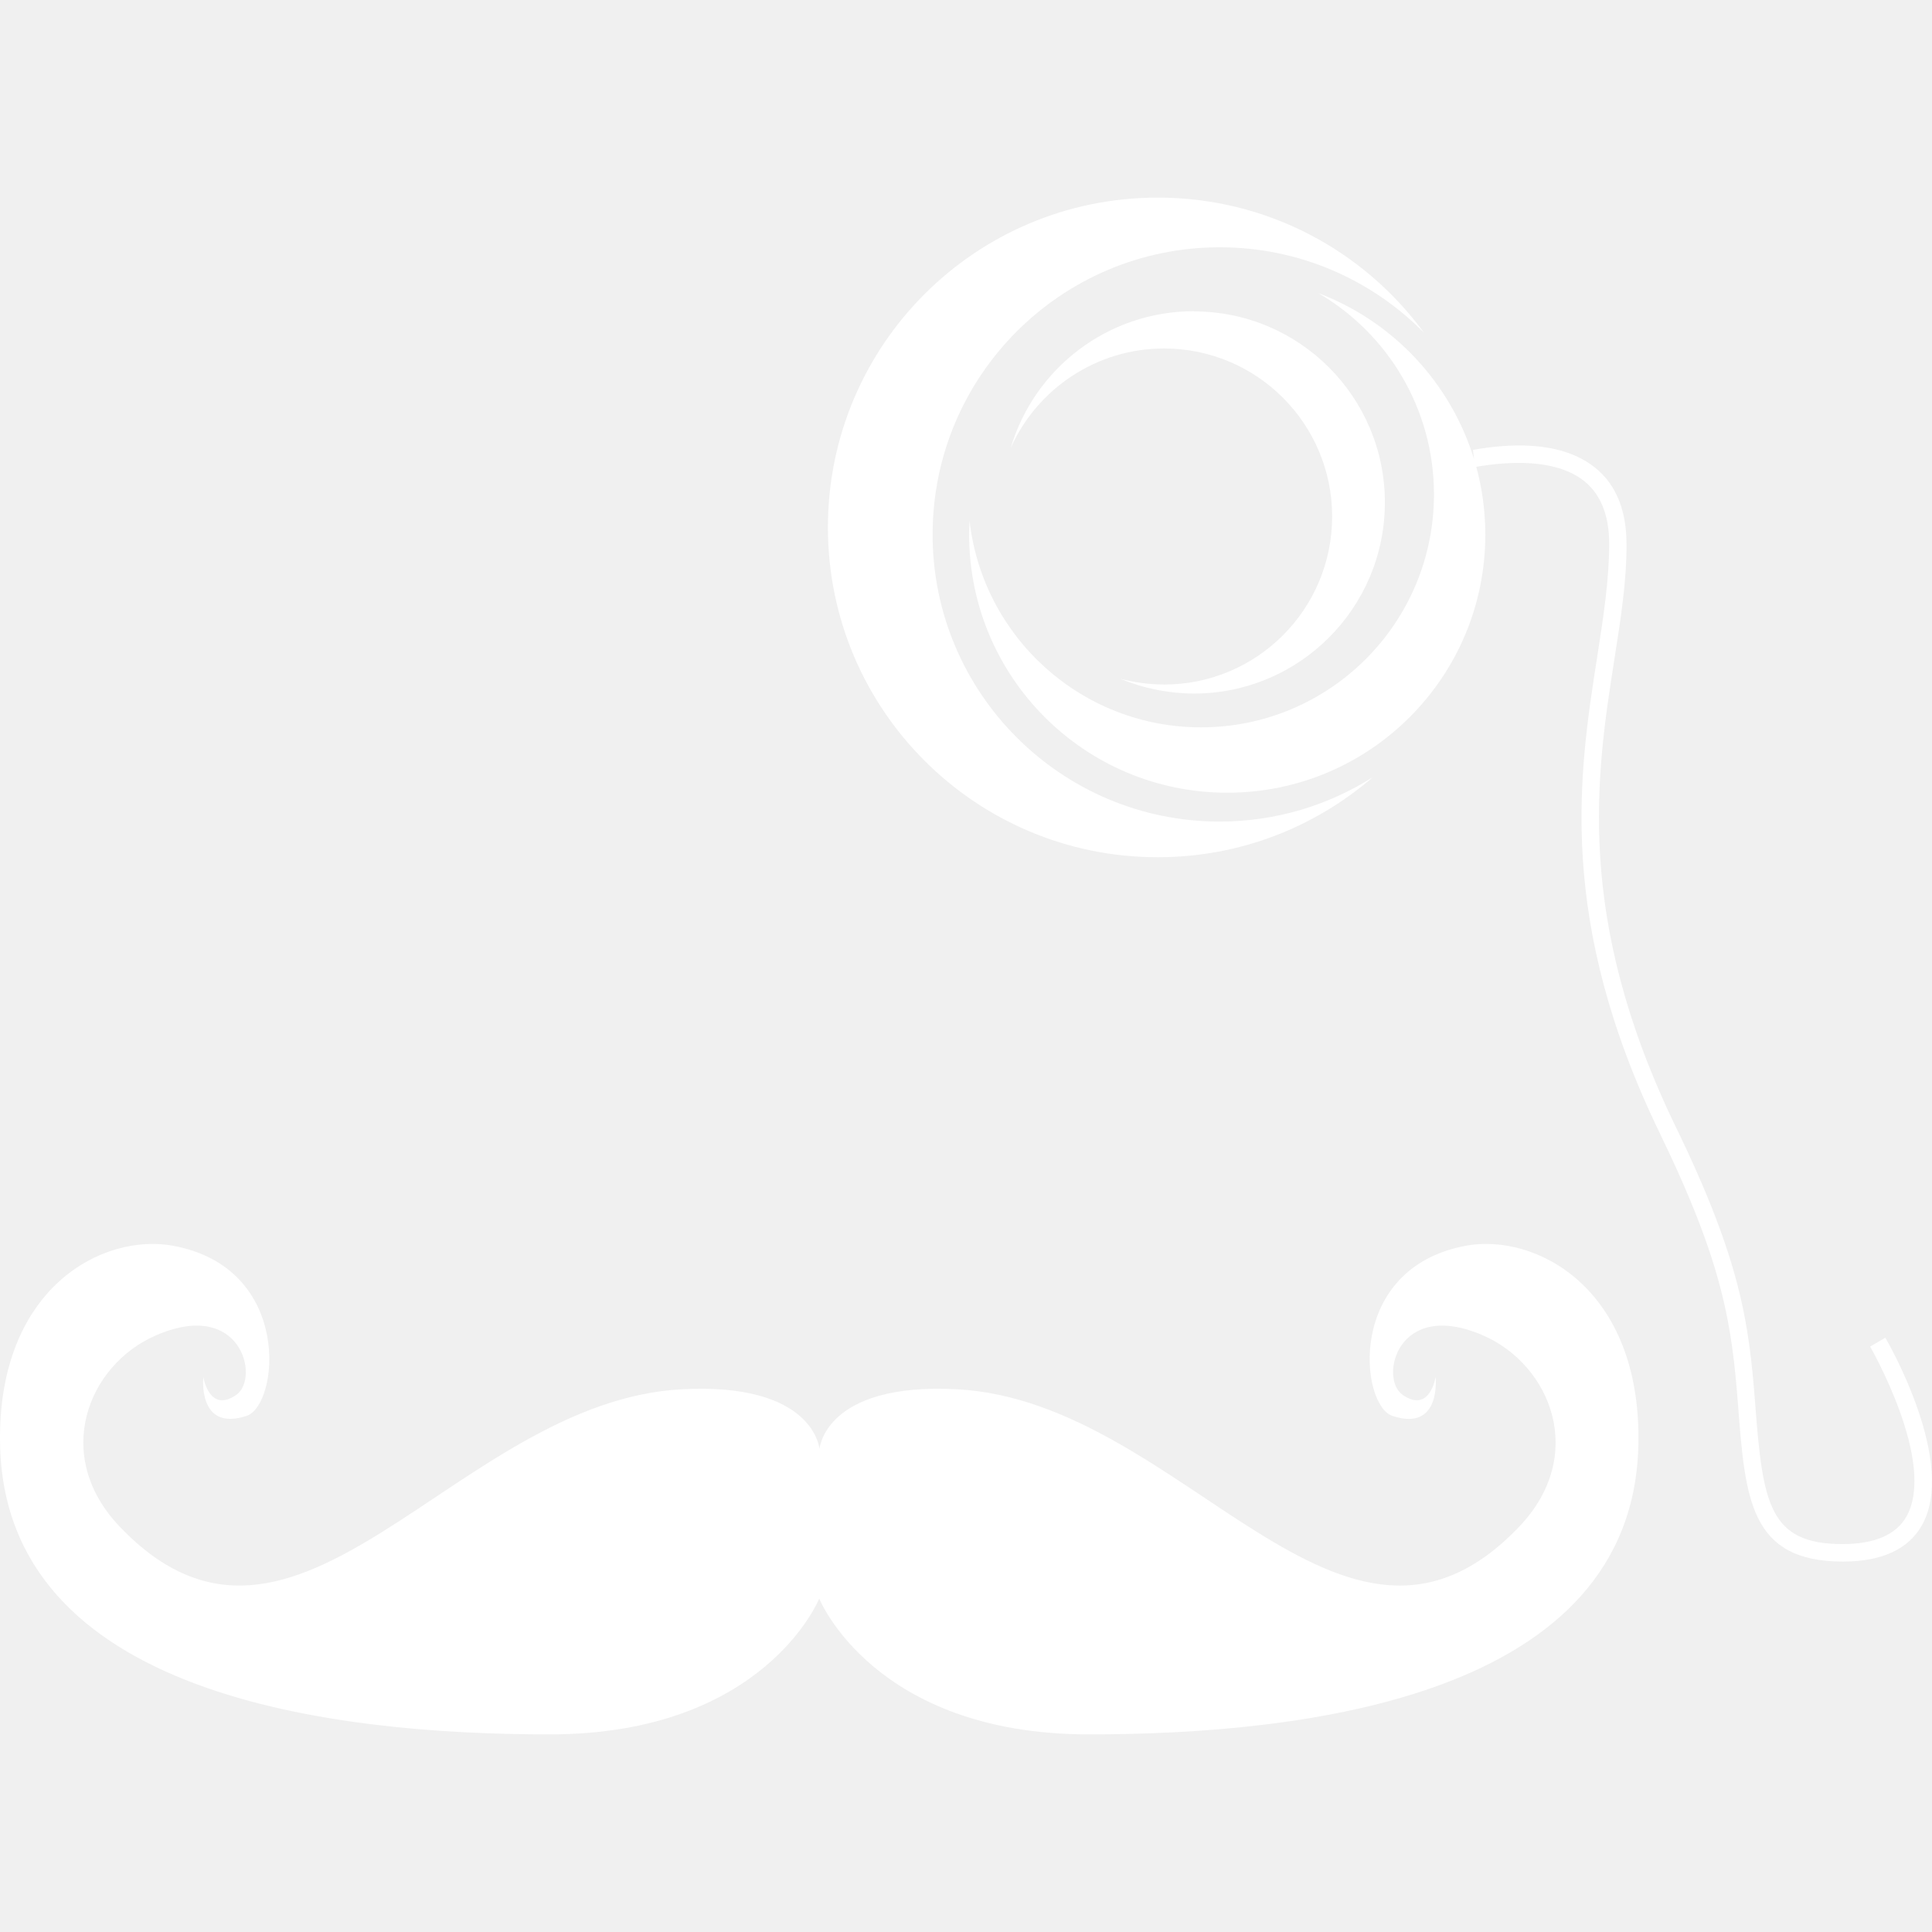
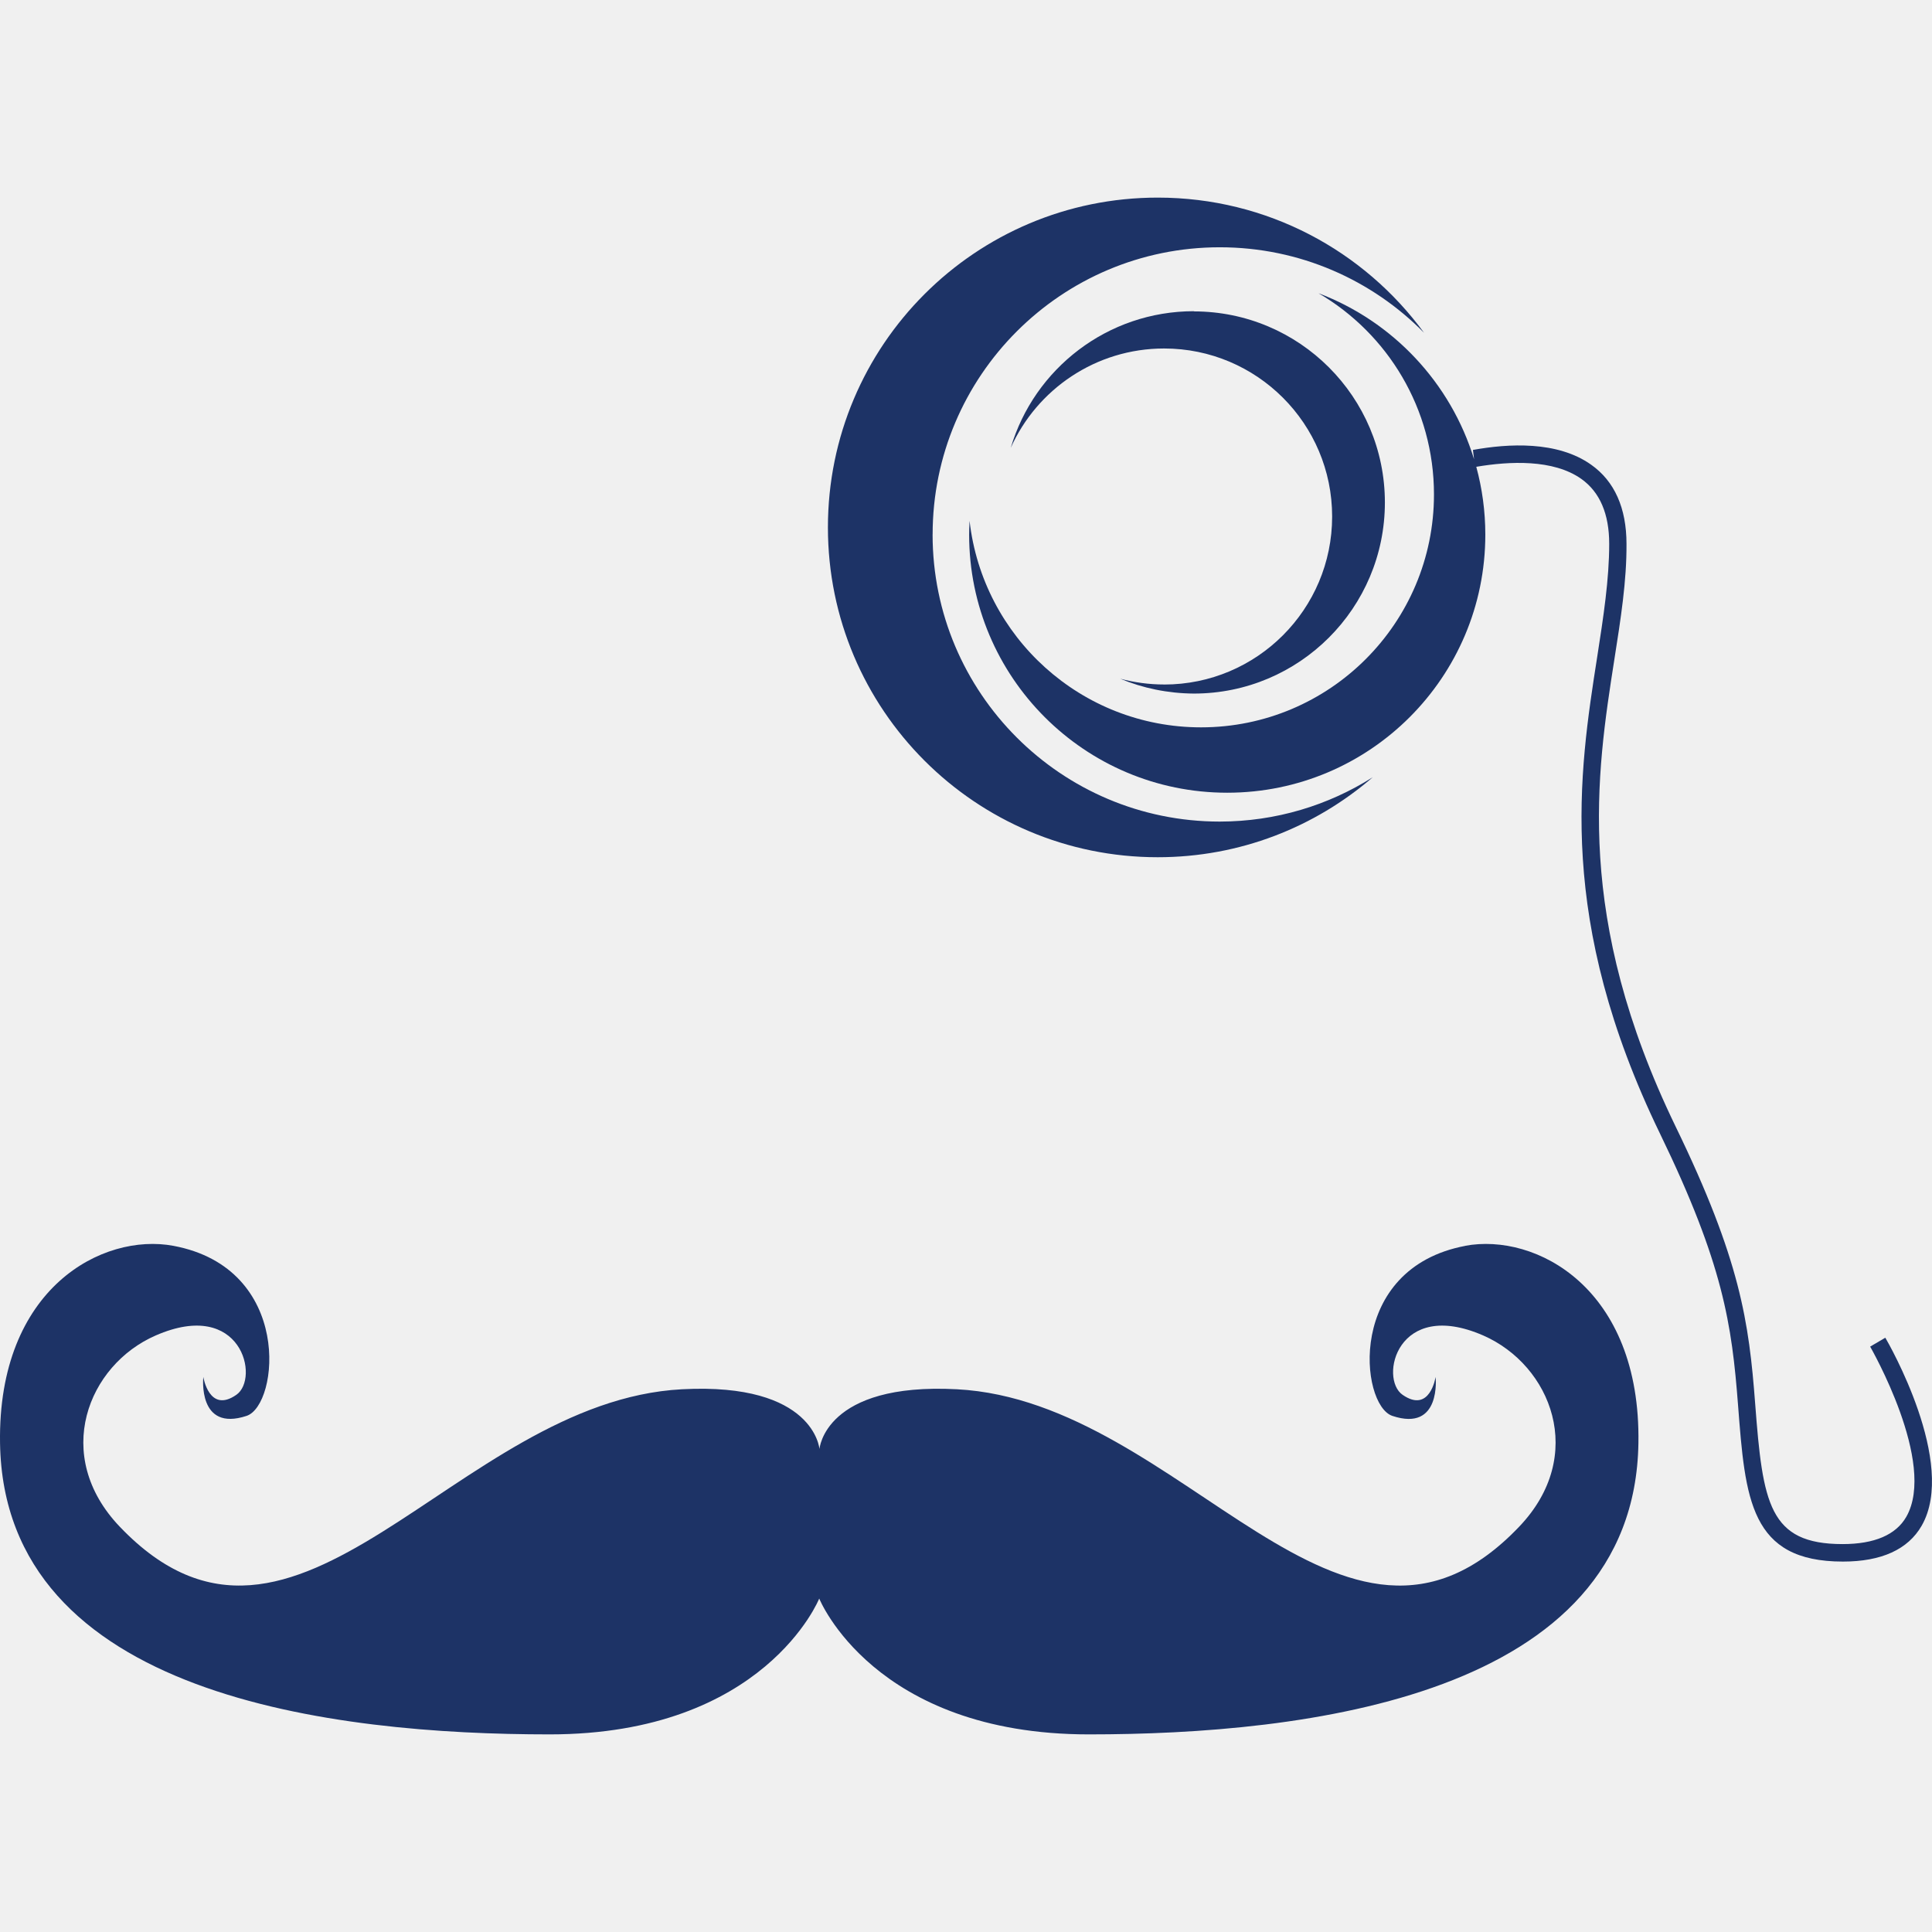
- <svg xmlns="http://www.w3.org/2000/svg" width="250" height="250" viewBox="0 0 250 250" fill="none">
-   <g clip-path="url(#clip0_723_5236)">
-     <path d="M189.634 161.209C174.163 164.118 175.978 181.802 180.167 183.213C186.544 185.346 185.768 178.172 185.768 178.172C185.768 178.172 185.047 182.946 181.498 180.491C178.433 178.384 180.777 167.954 191.928 172.809C200.704 176.65 205.397 188.335 196.571 197.565C173.684 221.545 153.253 181.318 123.828 179.77C106.679 178.863 106.039 187.508 106.039 187.508C106.039 187.508 105.398 178.863 88.249 179.77C58.855 181.318 38.418 221.54 15.507 197.565C6.68 188.335 11.373 176.625 20.149 172.809C31.275 167.954 33.644 178.384 30.579 180.491C27.056 182.946 26.31 178.172 26.31 178.172C26.31 178.172 25.533 185.32 31.91 183.213C36.099 181.827 37.939 164.113 22.438 161.209C13.319 159.5 -0.312 166.623 0.005 186.737C0.515 219.544 43.273 224.429 71.119 224.429C98.966 224.429 106.008 206.851 106.008 206.851C106.008 206.851 113.051 224.429 140.897 224.429C168.744 224.429 211.507 219.574 212.011 186.737C212.334 166.623 198.703 159.5 189.579 161.209H189.634Z" fill="white" />
-     <path d="M243.97 173.131L243.945 173.106L241.999 174.25C242.08 174.411 250.67 189.323 246.667 196.284C245.331 198.603 242.559 199.803 238.425 199.803C228.903 199.803 228.101 194.55 227.118 181.64C226.317 171.049 225.198 163.018 216.819 145.763C203.698 118.662 206.576 100.177 208.895 85.346C209.722 80.093 210.498 75.158 210.468 70.384C210.468 65.742 208.92 62.273 205.906 60.141C201.53 57.021 195.158 57.394 190.596 58.22L190.742 59.425C187.723 49.535 180.232 41.585 170.618 37.945C179.556 43.173 185.555 52.882 185.555 63.977C185.555 80.623 172.06 94.118 155.415 94.118C139.918 94.118 127.165 82.433 125.461 67.39C125.436 67.975 125.405 68.565 125.405 69.18C125.405 87.61 140.342 102.576 158.802 102.576C177.262 102.576 192.199 87.61 192.199 69.18C192.199 66.145 191.791 63.201 191.029 60.403C195.309 59.677 200.996 59.395 204.63 61.976C207.03 63.685 208.229 66.513 208.229 70.379C208.229 74.967 207.483 79.821 206.682 84.968C204.308 100.121 201.374 119.005 214.818 146.721C223.005 163.608 224.099 171.397 224.9 181.796C225.833 193.986 226.448 202.066 238.476 202.066C243.461 202.066 246.904 200.494 248.664 197.424C253.306 189.343 244.369 173.791 243.97 173.121V173.131Z" fill="white" />
-     <path d="M120.682 69.155C120.682 48.643 137.328 31.998 157.84 31.998C168.189 31.998 177.55 36.237 184.275 43.068C176.512 32.451 163.975 25.57 149.809 25.57C126.227 25.57 107.132 44.671 107.132 68.248C107.132 91.825 126.232 110.925 149.809 110.925C160.451 110.925 170.16 107.028 177.631 100.576C171.899 104.2 165.104 106.308 157.824 106.313C137.318 106.308 120.677 89.667 120.677 69.155H120.682Z" fill="white" />
-     <path d="M150.636 88.573C148.66 88.573 146.769 88.306 144.954 87.827C147.888 89.052 151.115 89.722 154.477 89.747C168.133 89.747 179.203 78.677 179.203 65.021C179.203 51.365 168.133 40.295 154.477 40.295L154.502 40.27C143.301 40.27 133.829 47.71 130.789 57.953C134.177 50.377 141.804 45.094 150.636 45.094C162.638 45.094 172.378 54.828 172.378 66.836C172.378 78.844 162.643 88.578 150.636 88.578V88.573Z" fill="white" />
+ <svg xmlns="http://www.w3.org/2000/svg" width="500" height="500" viewBox="0 0 500 500" fill="none">
+   <g clip-path="url(#clip0_723_5208)">
+     <path d="M379.267 322.418C348.325 328.236 351.955 363.604 360.333 366.427C373.087 370.691 371.534 356.345 371.534 356.345C371.534 356.345 370.092 365.892 362.995 360.982C356.865 356.768 361.553 335.908 383.854 345.617C401.407 353.3 410.794 376.67 393.14 395.13C347.367 443.091 306.505 362.636 247.656 359.541C213.357 357.726 212.076 375.017 212.076 375.017C212.076 375.017 210.796 357.726 176.497 359.541C117.708 362.636 76.835 443.081 31.012 395.13C13.359 376.67 22.745 353.249 40.298 345.617C62.549 335.908 67.288 356.768 61.158 360.982C54.11 365.892 52.618 356.345 52.618 356.345C52.618 356.345 51.066 370.641 63.819 366.427C72.198 363.654 75.877 328.226 44.875 322.418C26.637 319.001 -0.625 333.247 0.01 373.474C1.028 439.088 86.544 448.858 142.238 448.858C197.931 448.858 212.016 413.701 212.016 413.701C212.016 413.701 226.1 448.858 281.794 448.858C337.487 448.858 423.013 439.149 424.021 373.474C424.667 333.247 397.405 319.001 379.156 322.418H379.267Z" fill="#1D3366" />
+     <path d="M487.942 346.263L487.891 346.213L484 348.502C484.161 348.824 501.341 378.647 493.336 392.57C490.664 397.208 485.119 399.608 476.852 399.608C457.806 399.608 456.203 389.102 454.237 363.282C452.634 342.1 450.396 326.039 433.64 291.528C407.396 237.327 413.153 200.356 417.791 170.694C419.444 160.189 420.997 150.318 420.936 140.771C420.936 131.485 417.841 124.549 411.812 120.284C403.061 114.043 390.317 114.789 381.193 116.443L381.485 118.852C375.446 99.071 360.464 83.172 341.238 75.893C359.113 86.348 371.111 105.766 371.111 127.956C371.111 161.247 344.121 188.237 310.83 188.237C279.838 188.237 254.33 164.867 250.922 134.782C250.872 135.951 250.812 137.131 250.812 138.361C250.812 175.221 280.685 205.155 317.605 205.155C354.526 205.155 384.399 175.221 384.399 138.361C384.399 132.292 383.582 126.404 382.06 120.808C390.62 119.356 401.992 118.792 409.261 123.954C414.06 127.372 416.46 133.028 416.46 140.761C416.46 149.935 414.968 159.644 413.365 169.938C408.616 200.245 402.748 238.012 429.637 293.443C446.01 327.218 448.198 342.795 449.801 363.595C451.667 387.973 452.896 404.134 476.952 404.134C486.923 404.134 493.81 400.989 497.328 394.849C506.614 378.687 488.738 347.584 487.942 346.243V346.263Z" fill="#1D3366" />
+     <path d="M241.364 138.31C241.364 97.286 274.655 63.995 315.679 63.995C336.378 63.995 355.1 72.474 368.55 86.135C353.023 64.903 327.949 51.141 299.618 51.141C252.455 51.141 214.264 89.342 214.264 136.495C214.264 183.649 252.465 221.85 299.618 221.85C320.902 221.85 340.32 214.057 355.261 201.152C343.798 208.401 330.207 212.615 315.649 212.625C274.635 212.615 241.354 179.334 241.354 138.31H241.364Z" fill="#1D3366" />
+     <path d="M301.272 177.145C297.32 177.145 293.539 176.611 289.91 175.653C295.777 178.103 302.23 179.444 308.955 179.495C336.267 179.495 358.407 157.354 358.407 130.042C358.407 102.73 336.267 80.59 308.955 80.59L309.005 80.539C286.603 80.539 267.659 95.42 261.579 115.907C268.354 100.754 283.608 90.188 301.272 90.188C325.278 90.188 344.756 109.656 344.756 133.672C344.756 157.687 325.288 177.156 301.272 177.156V177.145Z" fill="#1D3366" />
  </g>
  <defs>
-     <clipPath id="clip0_723_5236">
-       <rect width="250" height="198.859" fill="white" transform="translate(0 25.5703)" />
+     <clipPath id="clip0_723_5208">
+       <rect width="500" height="397.717" fill="white" transform="translate(0 51.1406)" />
    </clipPath>
  </defs>
</svg>
